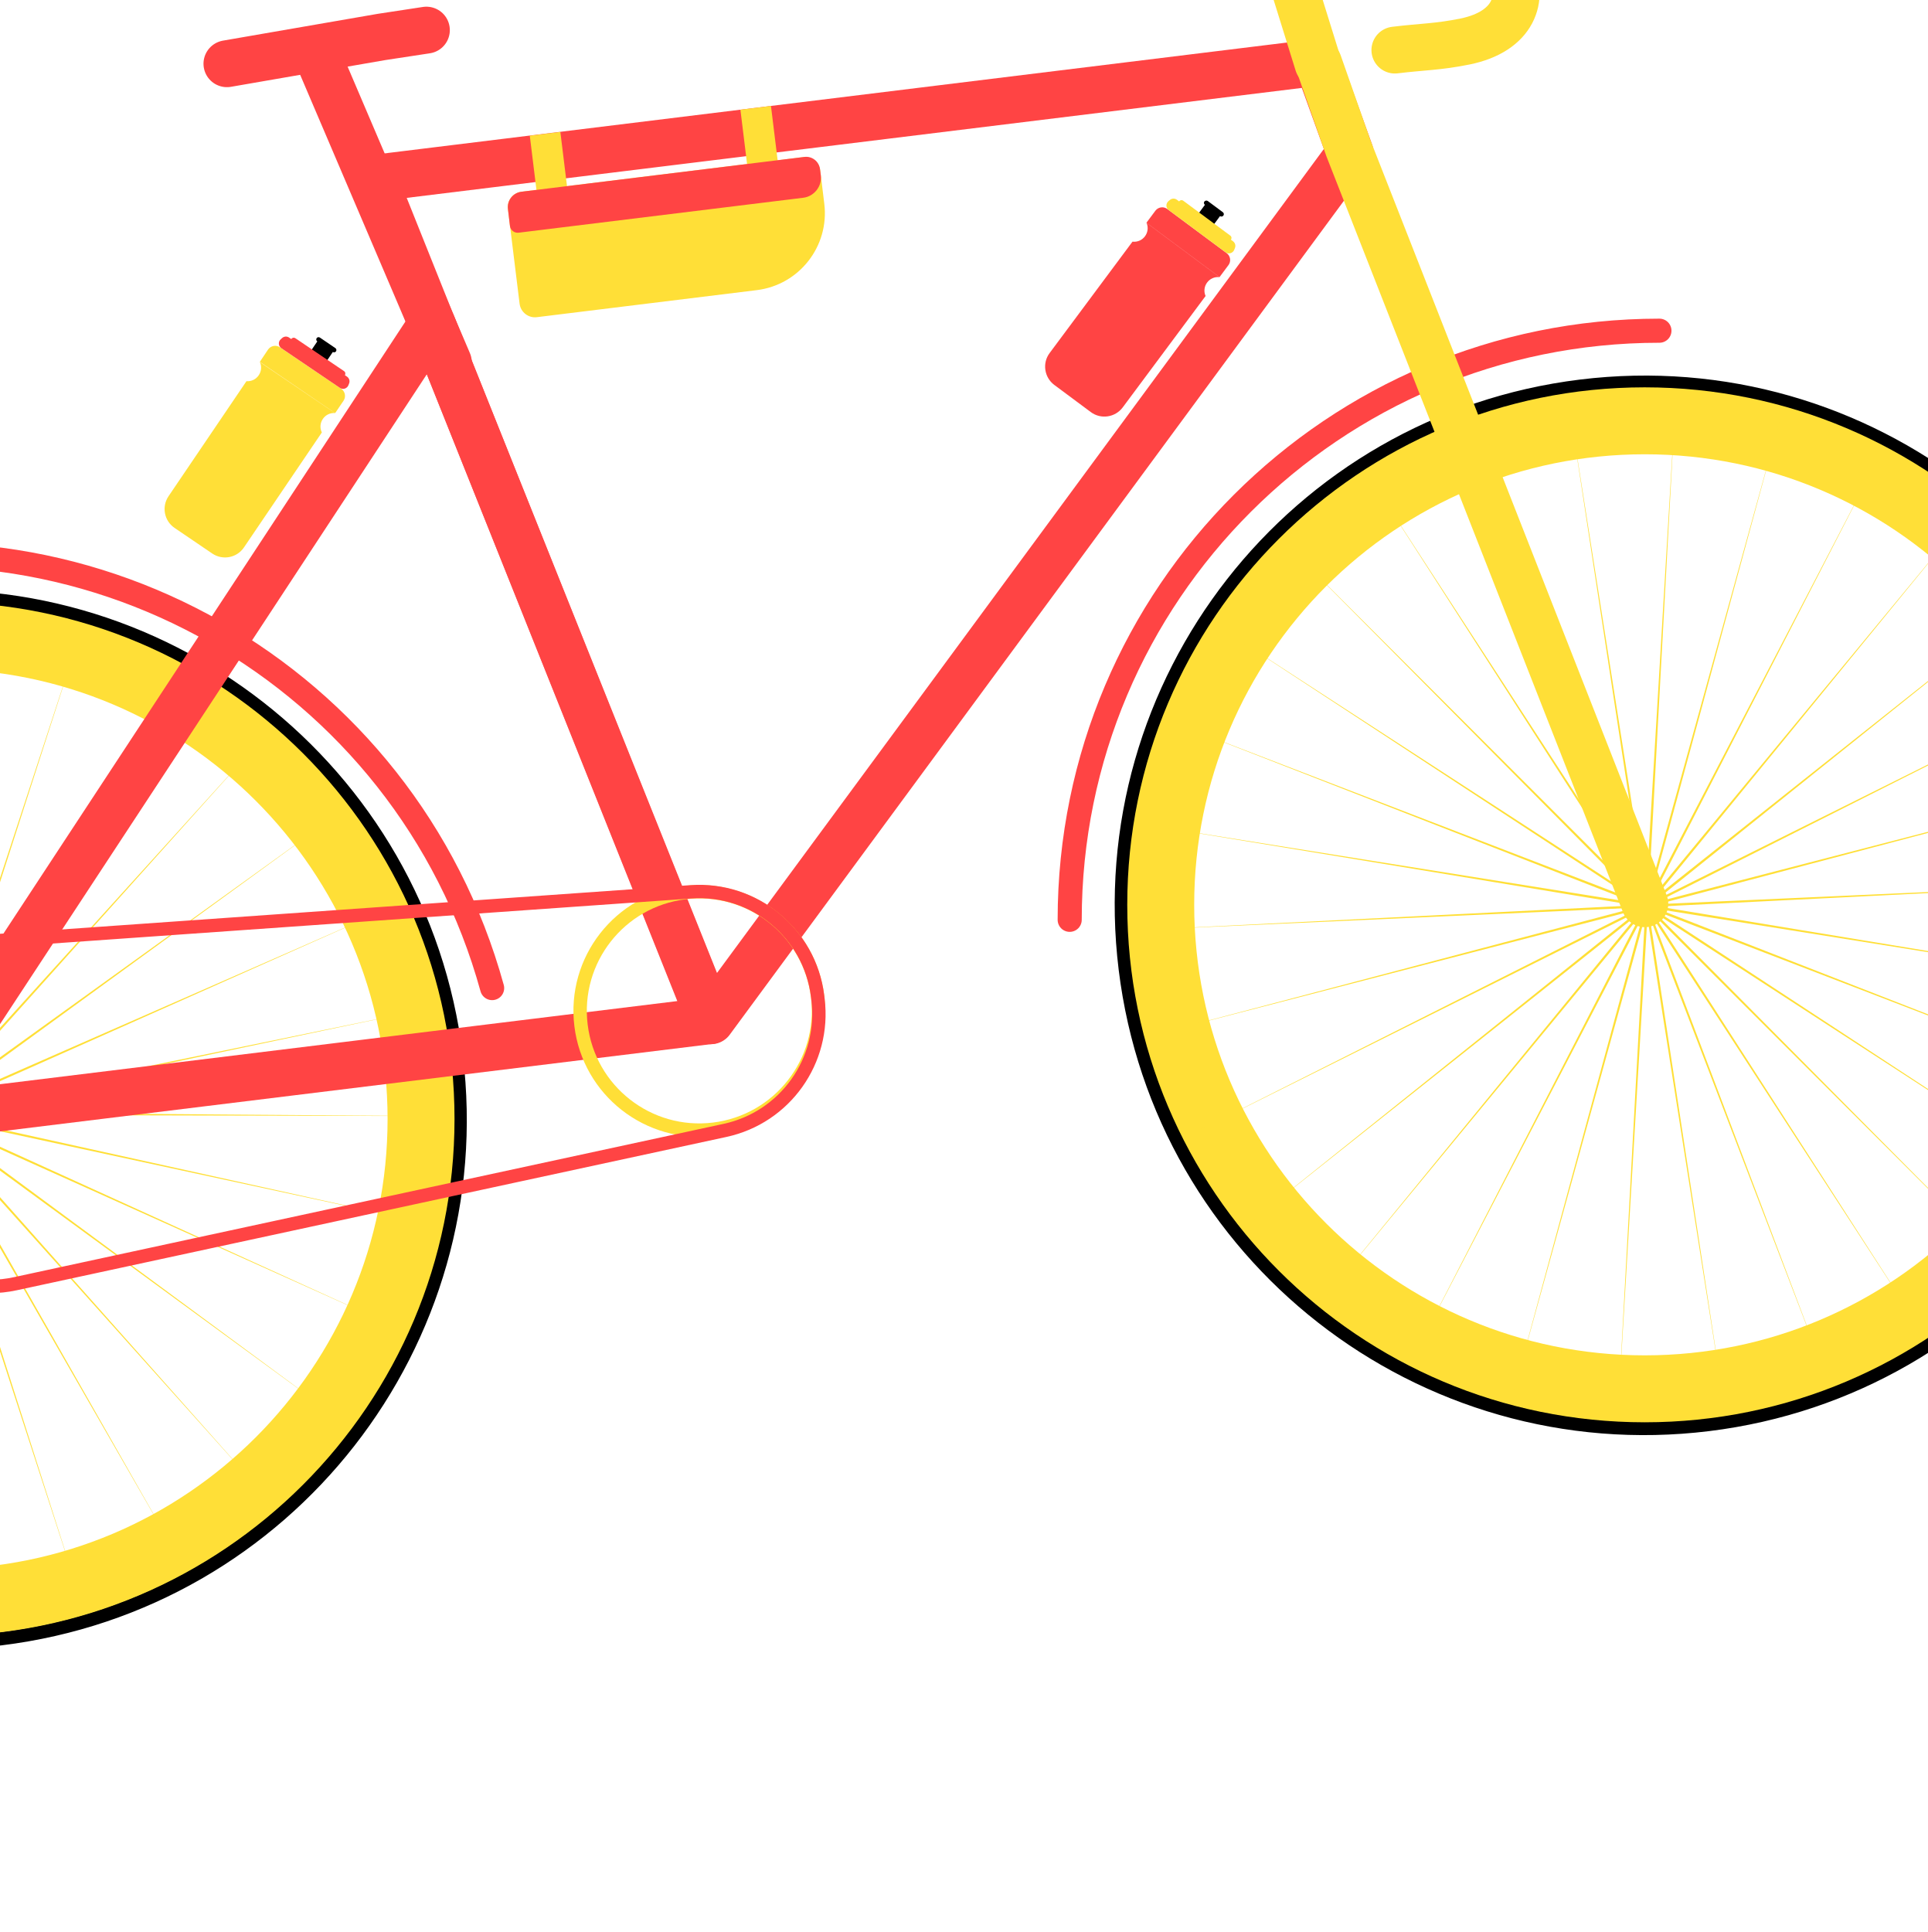
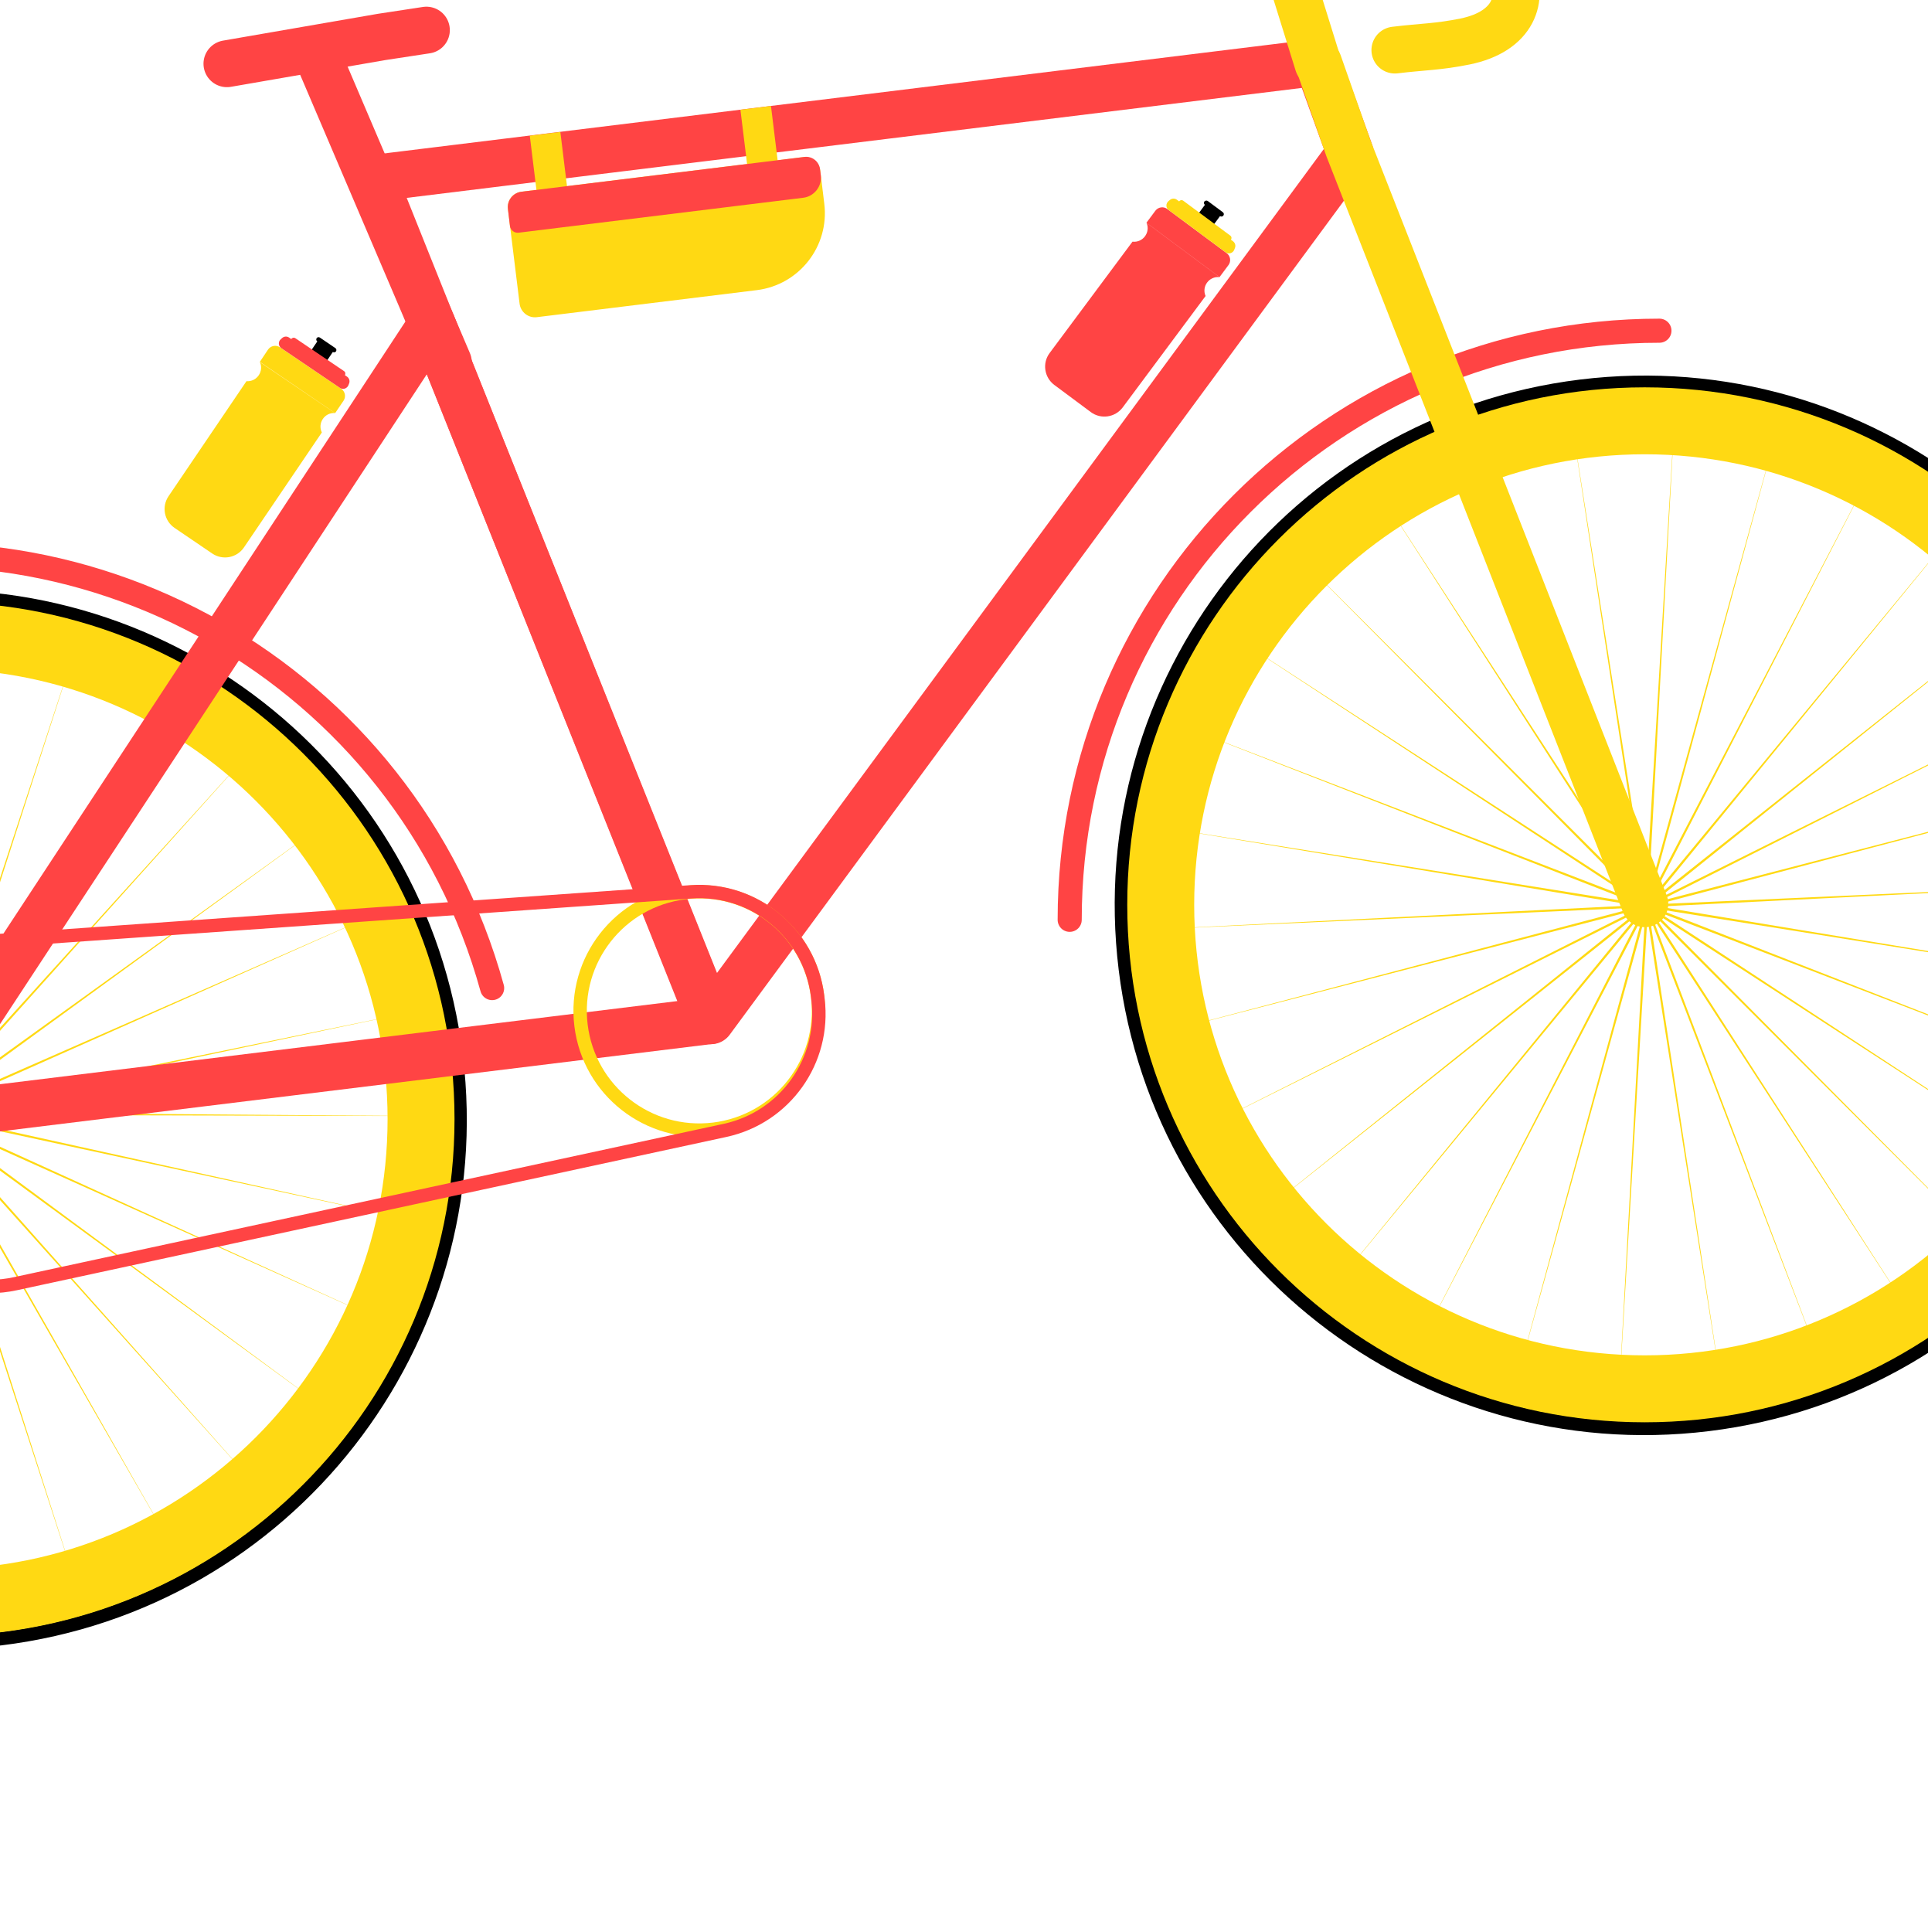
<svg xmlns="http://www.w3.org/2000/svg" version="1.1" id="Layer_1" x="0px" y="0px" viewBox="0 0 1440 1443" style="enable-background:new 0 0 1440 1443;" xml:space="preserve">
  <style type="text/css">
	.st0{fill-rule:evenodd;clip-rule:evenodd;}
- 	.st1{fill:none;stroke:#FFDF37;stroke-width:50;}
- 	.st2{fill-rule:evenodd;clip-rule:evenodd;fill:#FFDF37;}
+ 	.st1{fill:none;stroke:#FFD913;stroke-width:50;}
+ 	.st2{fill-rule:evenodd;clip-rule:evenodd;fill:#FFD913;}
	.st3{fill:none;stroke:#FF4444;stroke-width:35;stroke-linejoin:round;}
- 	.st4{fill:none;stroke:#FFDF37;stroke-width:35;stroke-linecap:round;}
+ 	.st4{fill:none;stroke:#FFD913;stroke-width:35;stroke-linecap:round;}
	.st5{fill:none;stroke:#FF4444;stroke-width:18;stroke-linecap:round;}
	.st6{fill:none;stroke:#FF4444;stroke-width:35;stroke-linecap:round;}
- 	.st7{fill:none;stroke:#FFDF37;stroke-width:10;}
+ 	.st7{fill:none;stroke:#FFD913;stroke-width:10;}
	.st8{fill:none;stroke:#FF4444;stroke-width:10;}
- 	.st9{fill:#FFDF37;}
+ 	.st9{fill:#FFD913;}
	.st10{fill:#FF4444;}
	.st11{fill-rule:evenodd;clip-rule:evenodd;fill:#FF4444;}
</style>
-   <path class="st0" d="M1181.3,293.5c-211.4,26-361.7,218.4-335.8,429.7c26,211.4,218.4,361.7,429.7,335.7  C1486.7,1033,1637,840.6,1611,629.2C1585.1,417.8,1392.7,267.5,1181.3,293.5z M835.6,724.4C809,507.5,963.2,310.2,1180.1,283.5  c216.9-26.6,414.2,127.6,440.9,344.5c26.6,216.9-127.6,414.3-344.4,440.9C1059.6,1095.5,862.2,941.3,835.6,724.4z" />
+   <path class="st0" d="M1181.3,293.5c-211.4,26-361.7,218.4-335.8,429.7c26,211.4,218.4,361.7,429.7,335.7  C1486.7,1033,1637,840.6,1611,629.2C1585.1,417.8,1392.7,267.5,1181.3,293.5z M835.6,724.4C809,507.5,963.2,310.2,1180.1,283.5  C1397,256.9,1594.3,411.1,1621,628c26.6,216.9-127.6,414.3-344.4,440.9C1059.6,1095.5,862.2,941.3,835.6,724.4z" />
  <circle class="st1" cx="1228.5" cy="675.8" r="361.5" />
-   <path class="st2" d="M1251.4,300.7l-19.9,367.2l98-354.5l-96.3,355l170-326.4l-168.4,327.3l234.6-284.1l-233.1,285.2l288.9-229.3  l-287.7,230.8L1568,507.3l-329.7,166.2l357.7-92.6l-357.3,94.4l369.3-16.6l-369.2,18.4l364.8,60.2L1238.6,679l344.3,134.3  l-344.9-132.5l308.7,202.5l-309.8-201l259.7,261.9l-261-260.6l199.3,309.8L1234,684.5l130.2,344.2l-131.9-343.6l55.4,363.6  l-57.2-363.3l-21.8,367.1l19.9-367.2l-98.1,354.5l96.3-355l-170,326.4L1225.1,684L990.5,968.1l233.1-285.2L934.8,912.2l287.7-230.8  L892,846l329.7-166.2l-357.7,92.6l357.3-94.4l-369.3,16.6l369.2-18.4L856.3,616l365.1,58.3L877.1,540l344.9,132.5L913.4,470.1  l309.7,201L963.4,409.1l261,260.6l-199.3-309.8L1226,668.7l-130.2-344.2l131.9,343.6l-55.4-363.6l57.2,363.3L1251.4,300.7z" />
-   <path class="st2" d="M287.7,679.6L-48.3,829L312,754.9l-359.9,75.9l368,2.8l-368-0.9l359.7,79.5l-360.1-77.7l335.7,152.8L-49,836.2  l297,219.4L-50.1,837.7L195.2,1114L-51.5,838.9l182.9,321.3L-53.1,839.8L59.4,1192L-54.9,840.4l37.2,367.7l-39.1-367.5l-39.7,367.1  l37.9-367.3l-114.9,350.5l113.2-351l-185.1,318.5l183.5-319.5l-247.2,272.7l245.8-273.9l-298.5,214.9l297.4-216.4l-336.7,147.7  l336-149.4l-360.3,74.1l359.9-75.9l-368-2.8l368,0.9l-359.7-79.5l360.1,77.7l-335.7-152.8l336.5,151.1l-297-219.4l298.1,217.9  l-245.3-276.4l246.7,275.1l-182.9-321.3l184.5,320.4l-112.5-352.2L-58.5,823l-37.2-367.7l39.1,367.5L-17,455.7L-54.8,823L60.1,472.6  l-113.2,351L132,505.1L-51.5,824.5l247.2-272.7L-50.1,825.8l298.5-214.9L-49,827.3L287.7,679.6z" />
-   <path class="st0" d="M-93.9,453.5c-211.4,26-361.7,218.4-335.8,429.7c26,211.4,218.4,361.7,429.7,335.8  c211.4-26,361.7-218.4,335.7-429.7C309.8,577.8,117.4,427.5-93.9,453.5z M-439.6,884.4C-466.2,667.6-312,470.2-95.2,443.6  C121.7,416.9,319.1,571.1,345.7,788c26.6,216.9-127.6,414.3-344.5,440.9C-215.6,1255.5-413,1101.3-439.6,884.4z" />
+   <path class="st2" d="M1251.4,300.7l-19.9,367.2l98-354.5l-96.3,355l170-326.4l-168.4,327.3l234.6-284.1l-233.1,285.2l288.9-229.3  l-287.7,230.8L1568,507.3l-329.7,166.2l357.7-92.6l-357.3,94.4l369.3-16.6l-369.2,18.4l364.8,60.2l-365-58.3l344.3,134.3L1238,680.8  l308.7,202.5l-309.8-201l259.7,261.9l-261-260.6l199.3,309.8L1234,684.5l130.2,344.2l-131.9-343.6l55.4,363.6l-57.2-363.3  l-21.8,367.1l19.9-367.2l-98.1,354.5l96.3-355l-170,326.4L1225.1,684L990.5,968.1l233.1-285.2L934.8,912.2l287.7-230.8L892,846  l329.7-166.2L864,772.4l357.3-94.4L852,694.6l369.2-18.4L856.3,616l365.1,58.3L877.1,540L1222,672.5L913.4,470.1l309.7,201  l-259.7-262l261,260.6l-199.3-309.8L1226,668.7l-130.2-344.2l131.9,343.6l-55.4-363.6l57.2,363.3L1251.4,300.7z" />
+   <path class="st2" d="M287.7,679.6L-48.3,829L312,754.9l-359.9,75.9l368,2.8l-368-0.9l359.7,79.5l-360.1-77.7l335.7,152.8L-49,836.2  l297,219.4L-50.1,837.7L195.2,1114L-51.5,838.9l182.9,321.3L-53.1,839.8L59.4,1192L-54.9,840.4l37.2,367.7l-39.1-367.5l-39.7,367.1  l37.9-367.3l-114.9,350.5l113.2-351l-185.1,318.5l183.5-319.5l-247.2,272.7l245.8-273.9l-298.5,214.9l297.4-216.4l-336.7,147.7  l336-149.4l-360.3,74.1l359.9-75.9l-368-2.8l368,0.9l-359.7-79.5L-65.1,829l-335.7-152.8l336.5,151.1l-297-219.4l298.1,217.9  l-245.3-276.4l246.7,275.1l-182.9-321.3l184.5,320.4l-112.5-352.2L-58.5,823l-37.2-367.7l39.1,367.5L-17,455.7L-54.8,823L60.1,472.6  l-113.2,351L132,505.1L-51.5,824.5l247.2-272.7l-245.8,274l298.5-214.9L-49,827.3L287.7,679.6z" />
+   <path class="st0" d="M-93.9,453.5c-211.4,26-361.7,218.4-335.8,429.7c26,211.4,218.4,361.7,429.7,335.8  c211.4-26,361.7-218.4,335.7-429.7C309.8,577.8,117.4,427.5-93.9,453.5z M-439.6,884.4C-466.2,667.6-312,470.2-95.2,443.6  C121.7,416.9,319.1,571.1,345.7,788S218.1,1202.3,1.2,1228.9C-215.6,1255.5-413,1101.3-439.6,884.4z" />
  <circle class="st1" cx="-46.7" cy="835.8" r="361.2" />
  <path class="st3" d="M531,762.4L279.1,133.2l705-86.6l24.4,67.5L531,762.4z" />
  <path class="st4" d="M984.5,47.6l-25.8-82.9" />
  <path class="st5" d="M799,687c0-243,197.2-440,440.5-440" />
  <path class="st5" d="M-173.7,430.2C60.6,365.6,302.9,503.4,367.6,738" />
  <path class="st4" d="M1228.6,675l-221.3-564l-22.4-63.9" />
  <path class="st6" d="M236.2,39.4l98.7,231.2" />
  <path class="st6" d="M169.5,47.6l115.5-20l33.5-5.1" />
  <path class="st4" d="M1041.9,37.4c20.5-2.5,32.2-2.3,52.4-6.4l0,0c73.3-15,31.4-100.3-42.3-87.4c-28.6,5-59.6,10.1-94.5,15.5" />
  <path class="st3" d="M322.6,241.9l208,520.4l-598,73.4L322.6,241.9z" />
-   <path class="st7" d="M610.7,744.2c6,48.8-28.7,93.2-77.5,99.2c-48.8,6-93.2-28.7-99.2-77.5c-6-48.8,28.7-93.2,77.5-99.2  C560.3,660.7,604.7,695.4,610.7,744.2z" />
+   <path class="st7" d="M610.7,744.2c6,48.8-28.7,93.2-77.5,99.2S440,814.7,434,765.9s28.7-93.2,77.5-99.2S604.7,695.4,610.7,744.2z" />
  <path class="st8" d="M-105.4,803.7c-6.2-50.6,31.2-96,82.1-99.6l539.4-38c47.2-3.3,88.8,30.9,94.6,77.9l0.3,2.5  c5.6,45.7-24.5,88.1-69.5,97.8l-530,114.5c-51.2,11.1-100.8-24.2-107.1-76.1L-105.4,803.7z" />
  <path class="st9" d="M379.4,156.1c-0.8-6.3,3.7-12.1,10.1-12.9l210.3-25.8c6.3-0.8,12.1,3.7,12.9,10.1l3,24.7  c3.9,31.7-18.7,60.6-50.4,64.5L401,236.9c-6.3,0.8-12.1-3.7-12.9-10.1L379.4,156.1z" />
-   <rect x="400" y="99.7" transform="matrix(0.9925 -0.1219 0.1219 0.9925 -13.4252 51.1554)" class="st9" width="23" height="71.3" />
-   <rect x="557.3" y="80.3" transform="matrix(0.9925 -0.1219 0.1219 0.9925 -9.8648 70.1761)" class="st9" width="23" height="70.8" />
+   <rect x="400" y="99.7" transform="matrix(0.9925 -0.1219 0.1219 0.9925 -13.4283 51.1718)" class="st9" width="23" height="71.3" />
+   <rect x="557.3" y="80.3" transform="matrix(0.9925 -0.1219 0.1219 0.9925 -9.8589 70.1991)" class="st9" width="23" height="70.8" />
  <path class="st10" d="M379.4,156.1c-0.8-6.3,3.7-12.1,10.1-12.9l211.4-26c5.7-0.7,10.9,3.4,11.6,9.1l0.6,4.6  c1,8.2-4.9,15.8-13.1,16.8l-212.6,26.1c-3.2,0.4-6.1-1.9-6.5-5L379.4,156.1z" />
  <path class="st11" d="M863,157.4c2.1-2.8,6.1-3.4,8.9-1.3l44.4,33c2.8,2.1,3.4,6.1,1.3,8.9l-6.7,9l-54.6-40.6L863,157.4z M911,207  c-7.8-0.9-13.6,6.9-10.5,14.1l-61.9,83.2c-5.6,7.5-16.3,9.1-23.8,3.5l-27.3-20.3c-7.5-5.6-9.1-16.3-3.5-23.8l61.9-83.2l0,0  c7.8,0.9,13.6-6.9,10.5-14.1L911,207z" />
  <path class="st0" d="M899.6,150.5c-0.6,0.8-0.4,1.9,0.4,2.5l0,0l-7.3,9.9l11.3,8.4l7.3-9.9c0.8,0.6,1.9,0.4,2.5-0.4  c0.6-0.8,0.4-1.9-0.4-2.5l-11.3-8.4C901.3,149.6,900.2,149.8,899.6,150.5z" />
  <path class="st2" d="M883.8,149.9c-0.7-0.5-1.6-0.6-2.4-0.1c-0.3,0.2-0.5,0.4-0.7,0.6l-1.6-1.2c-1.6-1.2-3.7-1.1-5.2,0.1l-1.1,0.9  c-2.1,1.8-2.1,5.1,0.2,6.7l42.4,31.5c2.2,1.7,5.4,0.8,6.5-1.8l0.5-1.3c0.8-1.8,0.2-3.9-1.4-5.1l-1.6-1.2c0.2-0.2,0.3-0.5,0.4-0.8  c0.2-0.8-0.1-1.7-0.8-2.2L883.8,149.9z" />
-   <path class="st2" d="M200.2,261.1c2-2.9,6-3.7,8.9-1.7l45.8,31c2.9,2,3.7,6,1.7,8.9l-6.3,9.3l-56.3-38.2L200.2,261.1z M250.3,308.5  c-7.8-0.6-13.3,7.5-9.9,14.5l-58.2,85.9c-5.3,7.8-15.9,9.8-23.7,4.5l-28.1-19.1c-7.8-5.3-9.8-15.9-4.5-23.7l58.2-85.9l0,0  c7.8,0.6,13.3-7.5,9.9-14.5L250.3,308.5z" />
-   <path class="st0" d="M236.5,252.6c-0.5,0.8-0.3,1.9,0.5,2.4l0,0l-6.9,10.2l11.6,7.9l6.9-10.2c0.8,0.5,1.9,0.3,2.4-0.5  c0.5-0.8,0.3-1.9-0.5-2.4l-11.6-7.9C238.1,251.6,237,251.8,236.5,252.6z" />
+   <path class="st2" d="M200.2,261.1c2-2.9,6-3.7,8.9-1.7l45.8,31c2.9,2,3.7,6,1.7,8.9l-6.3,9.3L194,270.4L200.2,261.1z M250.3,308.5  c-7.8-0.6-13.3,7.5-9.9,14.5l-58.2,85.9c-5.3,7.8-15.9,9.8-23.7,4.5l-28.1-19.1c-7.8-5.3-9.8-15.9-4.5-23.7l58.2-85.9l0,0  c7.8,0.6,13.3-7.5,9.9-14.5L250.3,308.5z" />
+   <path class="st0" d="M236.5,252.6c-0.5,0.8-0.3,1.9,0.5,2.4l0,0l-6.9,10.2l11.6,7.9l6.9-10.2c0.8,0.5,1.9,0.3,2.4-0.5  s0.3-1.9-0.5-2.4l-11.6-7.9C238.1,251.6,237,251.8,236.5,252.6z" />
  <path class="st11" d="M220.6,252.6c-0.7-0.5-1.7-0.5-2.4,0c-0.3,0.2-0.5,0.4-0.7,0.6l-1.6-1.1c-1.6-1.1-3.8-0.9-5.2,0.4l-1,0.9  c-2.1,1.9-1.8,5.1,0.5,6.7l43.7,29.6c2.3,1.6,5.4,0.5,6.4-2.1l0.5-1.3c0.7-1.8,0-3.9-1.6-5l-1.6-1.1c0.2-0.2,0.3-0.5,0.3-0.8  c0.2-0.9-0.2-1.7-0.9-2.2L220.6,252.6z" />
</svg>
